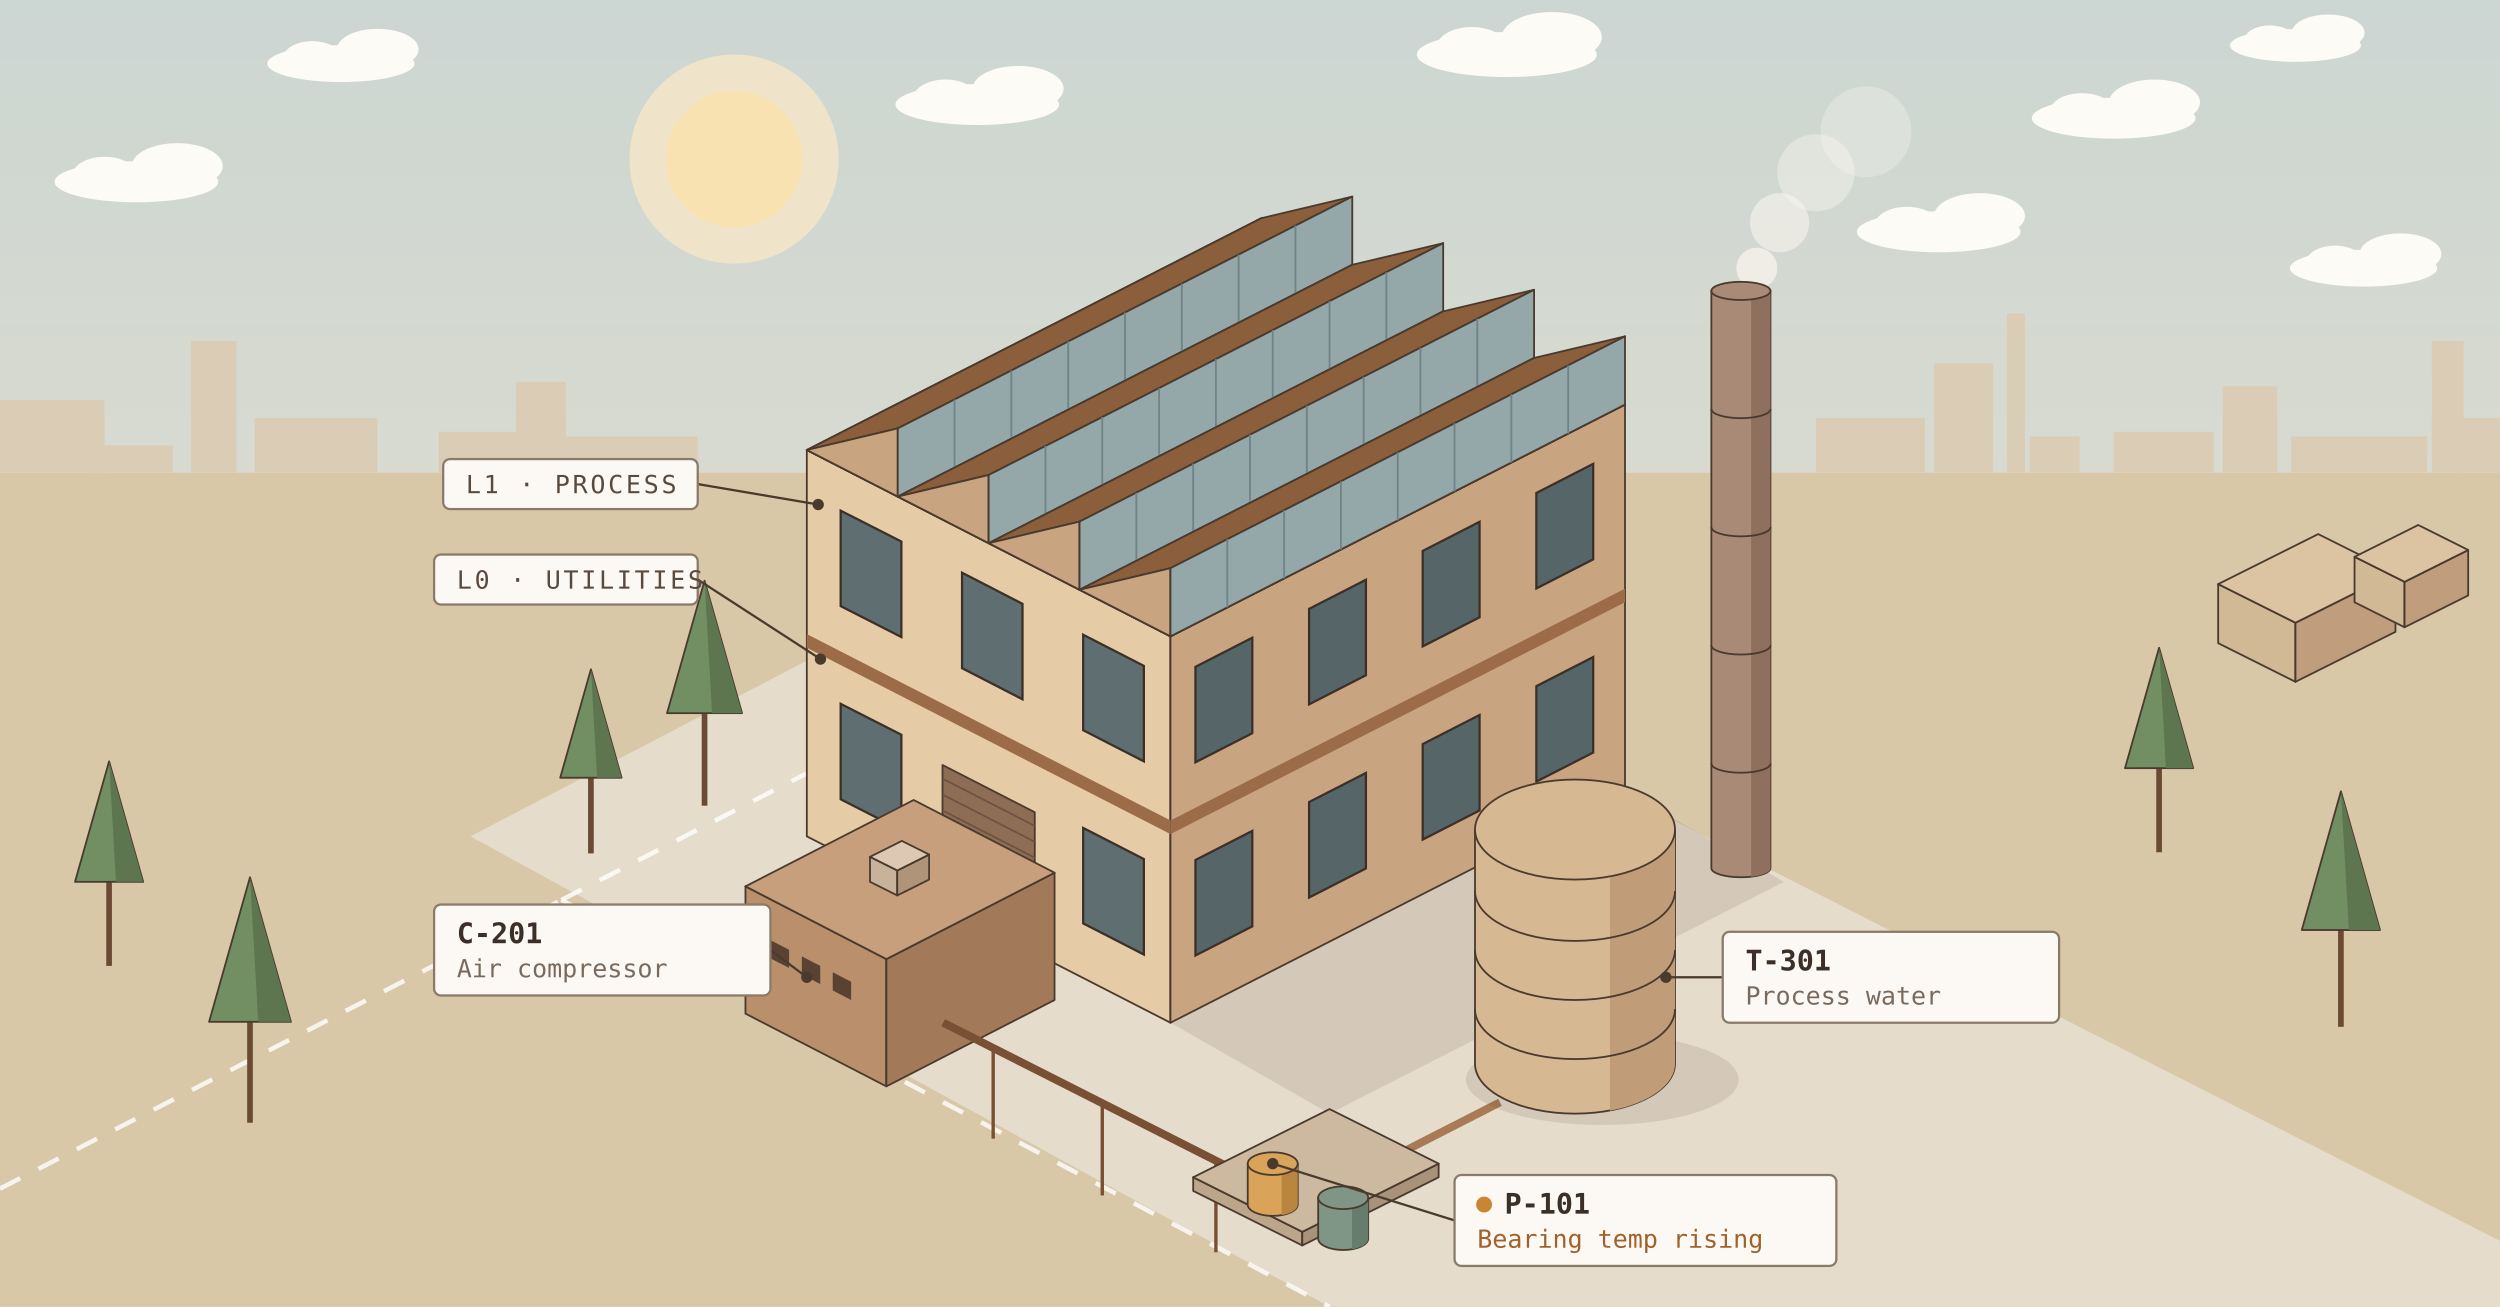
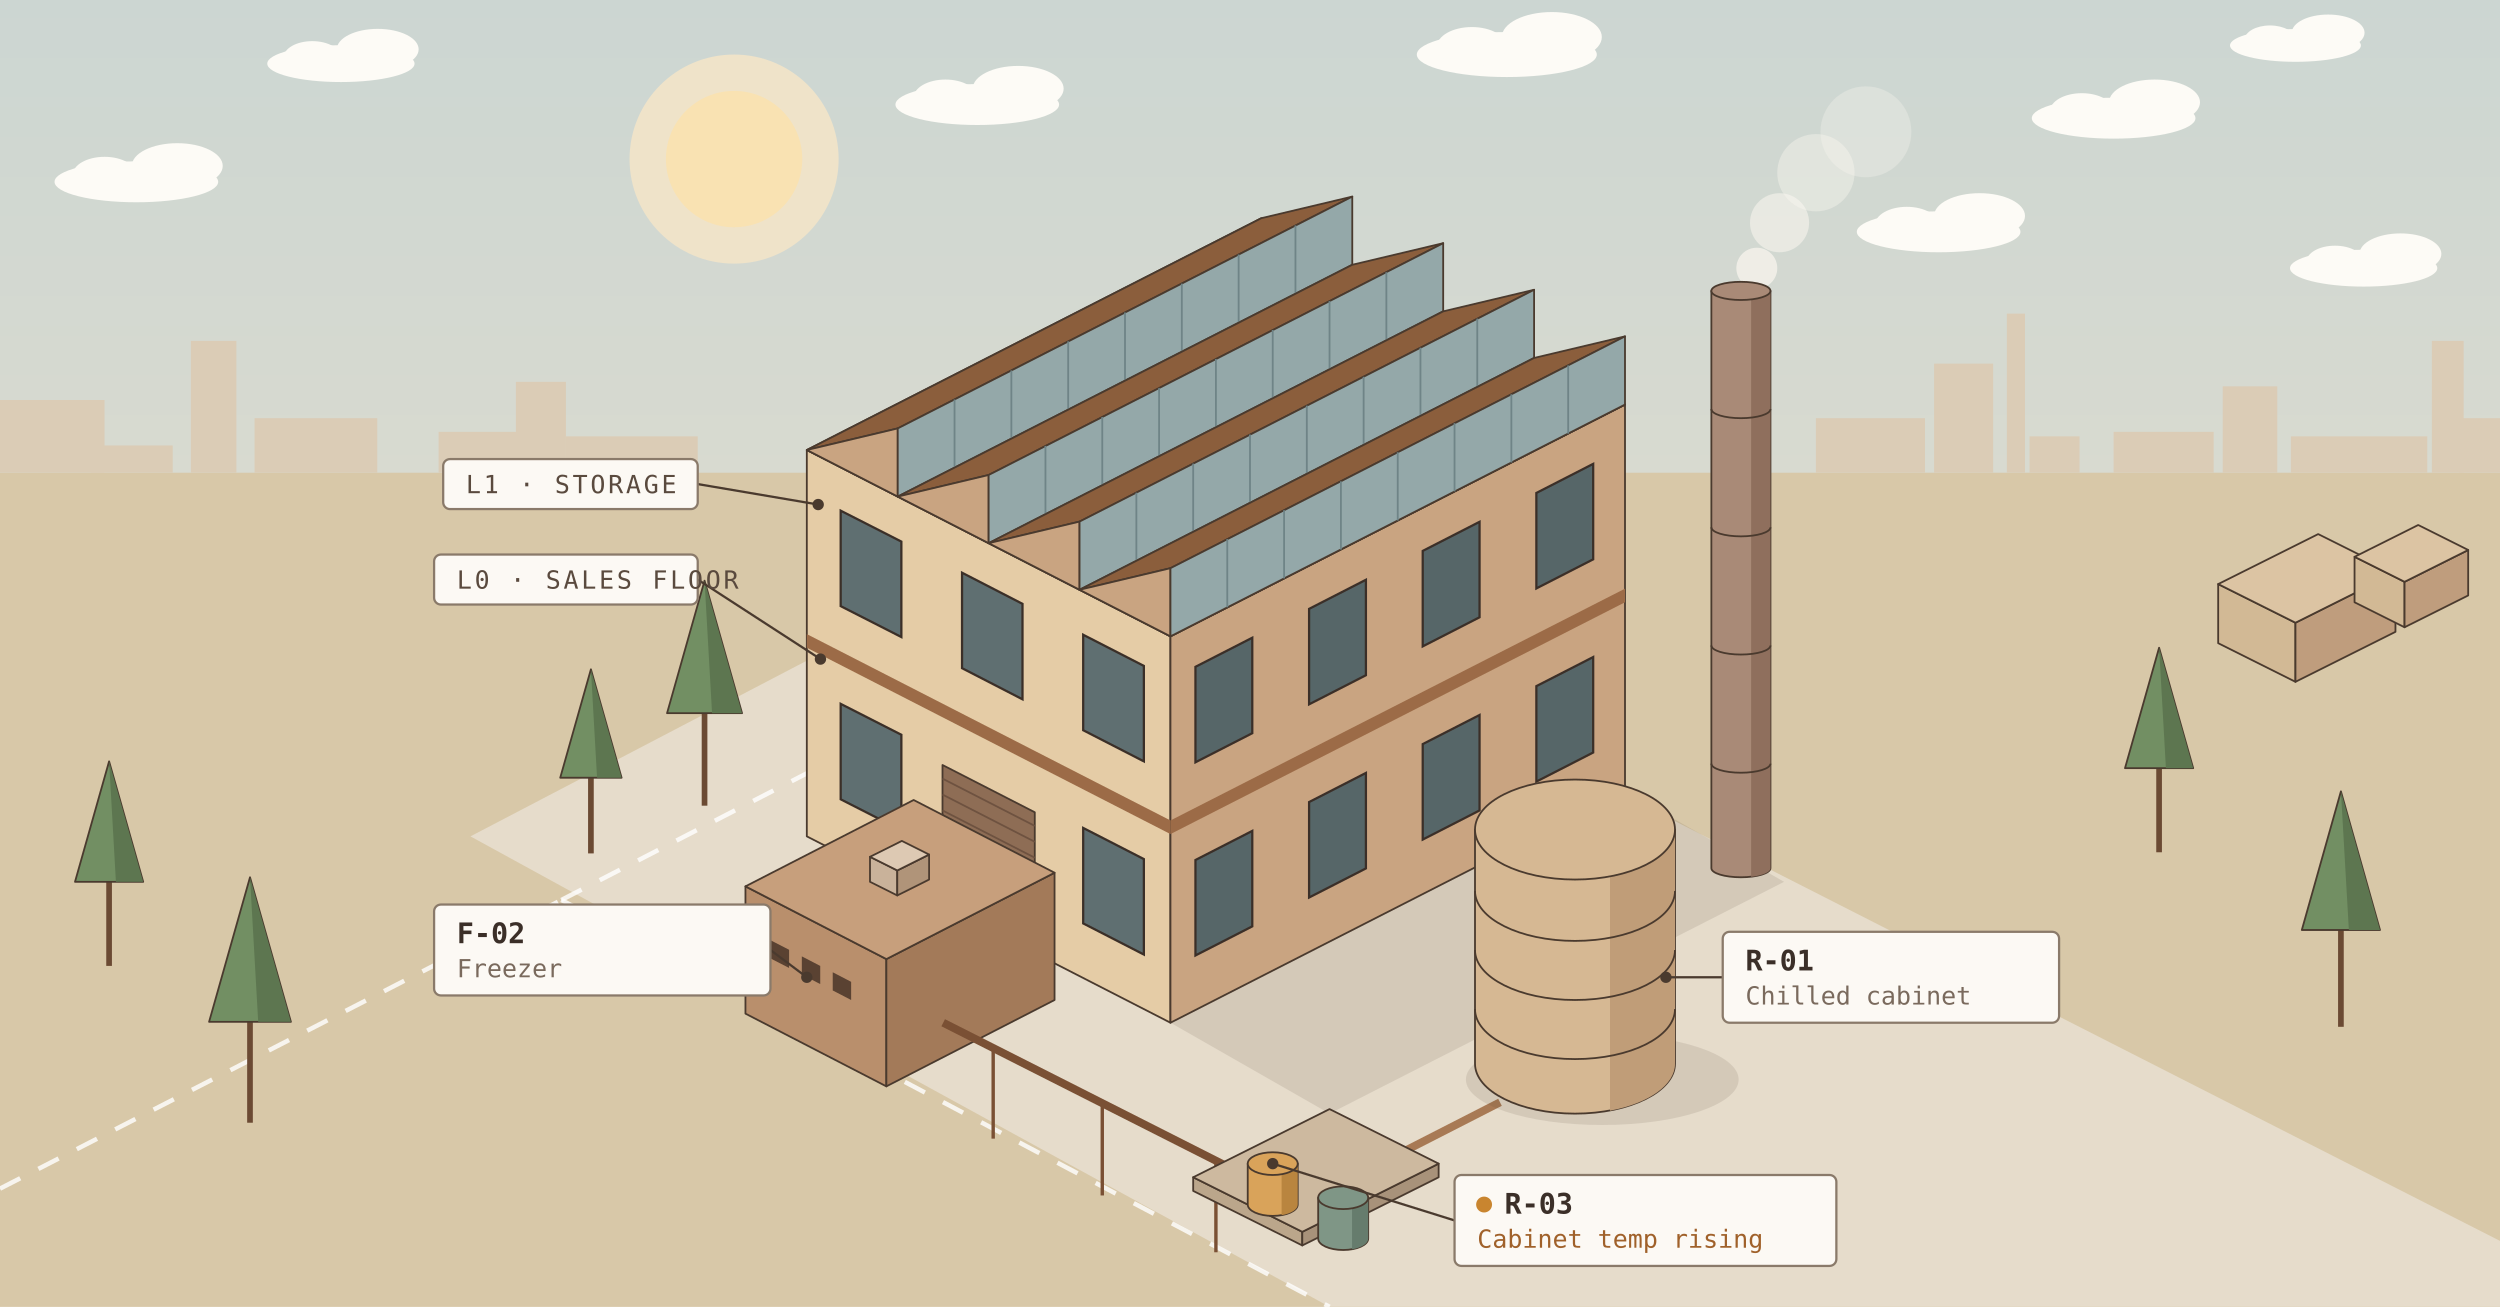
- <svg xmlns="http://www.w3.org/2000/svg" viewBox="0 0 1100 575" preserveAspectRatio="xMidYMid meet" role="img" aria-label="Isometric plant: two-storey process building, utility building, chimney stack, water tank and pump skid">
+ <svg xmlns="http://www.w3.org/2000/svg" viewBox="0 0 1100 575" preserveAspectRatio="xMidYMid meet" role="img" aria-label="Isometric two-storey building with callouts for a chilled cabinet, a freezer and a cabinet whose temperature is rising">
  <defs>
    <linearGradient id="sky" x1="0" y1="0" x2="0" y2="1">
      <stop offset="0" stop-color="#ccd6d2" />
      <stop offset="1" stop-color="#ede1cc" />
    </linearGradient>
  </defs>
  <rect width="1100" height="575" fill="url(#sky)" />
  <rect y="208" width="1100" height="367" fill="#d8c8a8" />
  <g fill="#fdfbf6">
    <ellipse cx="60" cy="80" rx="36.0" ry="9.0" />
    <ellipse cx="78.0" cy="73.0" rx="20.0" ry="10.0" />
    <ellipse cx="46.0" cy="77.0" rx="14.0" ry="8.0" />
  </g>
  <g fill="#fdfbf6">
    <ellipse cx="150" cy="28" rx="32.4" ry="8.1" />
    <ellipse cx="166.2" cy="21.7" rx="18.0" ry="9.0" />
    <ellipse cx="137.4" cy="25.3" rx="12.6" ry="7.2" />
  </g>
  <g fill="#fdfbf6">
    <ellipse cx="930" cy="52" rx="36.0" ry="9.0" />
    <ellipse cx="948.0" cy="45.0" rx="20.0" ry="10.0" />
    <ellipse cx="916.0" cy="49.0" rx="14.0" ry="8.0" />
  </g>
  <g fill="#fdfbf6">
    <ellipse cx="1040" cy="118" rx="32.4" ry="8.1" />
    <ellipse cx="1056.2" cy="111.7" rx="18.0" ry="9.0" />
    <ellipse cx="1027.4" cy="115.3" rx="12.6" ry="7.2" />
  </g>
  <g fill="#fdfbf6">
    <ellipse cx="1010" cy="20" rx="28.8" ry="7.2" />
    <ellipse cx="1024.4" cy="14.4" rx="16.0" ry="8.0" />
    <ellipse cx="998.8" cy="17.6" rx="11.2" ry="6.4" />
  </g>
  <rect x="0" y="176" width="46" height="32" fill="#dbccb6" />
  <rect x="40" y="196" width="36" height="12" fill="#dbccb6" />
  <rect x="84" y="150" width="20" height="58" fill="#dbccb6" />
  <rect x="112" y="184" width="54" height="24" fill="#dbccb6" />
  <rect x="930" y="190" width="44" height="18" fill="#dbccb6" />
  <rect x="978" y="170" width="24" height="38" fill="#dbccb6" />
  <rect x="1008" y="192" width="60" height="16" fill="#dbccb6" />
  <rect x="1070" y="150" width="14" height="58" fill="#dbccb6" />
  <rect x="1082" y="184" width="18" height="24" fill="#dbccb6" />
  <polyline points="0,523 247,396" fill="none" stroke="#ffffff" stroke-width="2" stroke-dasharray="10 9" opacity="0.8" />
  <g transform="translate(0,0)">
    <line x1="48" y1="380" x2="48" y2="425.0" stroke="#6b4a33" stroke-width="2.5" />
    <polygon points="48,335.0 33.0,388.0 63.0,388.0" fill="#728f63" stroke="#4a3a2e" stroke-width="0.8" stroke-linejoin="round" />
    <polygon points="48,335.0 63.0,388.0 51.0,388.0" fill="#5d7650" />
    <line x1="110" y1="440" x2="110" y2="494.0" stroke="#6b4a33" stroke-width="2.5" />
    <polygon points="110,386.0 92.0,449.6 128.0,449.6" fill="#728f63" stroke="#4a3a2e" stroke-width="0.8" stroke-linejoin="round" />
    <polygon points="110,386.0 128.0,449.6 113.6,449.6" fill="#5d7650" />
    <line x1="950" y1="330" x2="950" y2="375.0" stroke="#6b4a33" stroke-width="2.5" />
    <polygon points="950,285.0 935.0,338.0 965.0,338.0" fill="#728f63" stroke="#4a3a2e" stroke-width="0.8" stroke-linejoin="round" />
    <polygon points="950,285.0 965.0,338.0 953.0,338.0" fill="#5d7650" />
    <line x1="1030" y1="400" x2="1030" y2="451.8" stroke="#6b4a33" stroke-width="2.5" />
    <polygon points="1030,348.2 1012.8,409.2 1047.2,409.2" fill="#728f63" stroke="#4a3a2e" stroke-width="0.8" stroke-linejoin="round" />
    <polygon points="1030,348.2 1047.2,409.2 1033.5,409.2" fill="#5d7650" />
  </g>
  <polygon points="1010.0,300.0 976.0,283.0 976.0,257.0 1010.0,274.0" fill="#d2b995" stroke="#4a3a2e" stroke-width="0.8" stroke-linejoin="round" />
  <polygon points="1010.0,300.0 1054.0,278.0 1054.0,252.0 1010.0,274.0" fill="#bf9d7d" stroke="#4a3a2e" stroke-width="0.8" stroke-linejoin="round" />
  <polygon points="1010.0,274.0 976.0,257.0 1020.0,235.0 1054.0,252.0" fill="#dcc4a3" stroke="#4a3a2e" stroke-width="0.8" stroke-linejoin="round" />
  <polygon points="1058.0,276.0 1036.0,265.0 1036.0,245.0 1058.0,256.0" fill="#d2b995" stroke="#4a3a2e" stroke-width="0.8" stroke-linejoin="round" />
  <polygon points="1058.0,276.0 1086.0,262.0 1086.0,242.0 1058.0,256.0" fill="#bf9d7d" stroke="#4a3a2e" stroke-width="0.8" stroke-linejoin="round" />
  <polygon points="1058.0,256.0 1036.0,245.0 1064.0,231.0 1086.0,242.0" fill="#dcc4a3" stroke="#4a3a2e" stroke-width="0.8" stroke-linejoin="round" />
  <g transform="translate(185,0)">
    <circle cx="138" cy="70" r="46" fill="#efe3c9" />
    <circle cx="138" cy="70" r="30" fill="#f9e2b2" />
    <g fill="#fdfbf6">
      <ellipse cx="245" cy="46" rx="36.0" ry="9.0" />
      <ellipse cx="263.0" cy="39.0" rx="20.0" ry="10.0" />
      <ellipse cx="231.0" cy="43.0" rx="14.0" ry="8.0" />
    </g>
    <g fill="#fdfbf6">
      <ellipse cx="478" cy="24" rx="39.6" ry="9.9" />
      <ellipse cx="497.8" cy="16.3" rx="22.0" ry="11.0" />
      <ellipse cx="462.6" cy="20.7" rx="15.4" ry="8.8" />
    </g>
    <g fill="#fdfbf6">
      <ellipse cx="668" cy="102" rx="36.0" ry="9.0" />
      <ellipse cx="686.0" cy="95.0" rx="20.0" ry="10.0" />
      <ellipse cx="654.0" cy="99.0" rx="14.0" ry="8.0" />
    </g>
    <rect x="8" y="190" width="40" height="18" fill="#dbccb6" />
    <rect x="42" y="168" width="22" height="40" fill="#dbccb6" />
    <rect x="64" y="192" width="58" height="16" fill="#dbccb6" />
    <rect x="614" y="184" width="48" height="24" fill="#dbccb6" />
    <rect x="666" y="160" width="26" height="48" fill="#dbccb6" />
    <rect x="698" y="138" width="8" height="70" fill="#dbccb6" />
    <rect x="708" y="192" width="22" height="16" fill="#dbccb6" />
    <polygon points="22.0,368.0 290.0,228.0 915.0,546.0 915.0,575.0 400.0,575.0" fill="#e6dccb" stroke="none" />
    <polyline points="62,396 310,268" fill="none" stroke="#ffffff" stroke-width="2" stroke-dasharray="10 9" opacity="0.8" />
    <polyline points="62,396 400,575" fill="none" stroke="#ffffff" stroke-width="2" stroke-dasharray="10 9" opacity="0.8" />
    <line x1="125" y1="305" x2="125" y2="354.5" stroke="#6b4a33" stroke-width="2.5" />
    <polygon points="125,255.5 108.5,313.8 141.5,313.8" fill="#728f63" stroke="#4a3a2e" stroke-width="0.8" stroke-linejoin="round" />
    <polygon points="125,255.5 141.5,313.8 128.3,313.8" fill="#5d7650" />
    <line x1="75" y1="335" x2="75" y2="375.5" stroke="#6b4a33" stroke-width="2.5" />
    <polygon points="75,294.5 61.5,342.2 88.5,342.2" fill="#728f63" stroke="#4a3a2e" stroke-width="0.8" stroke-linejoin="round" />
    <polygon points="75,294.5 88.5,342.2 77.7,342.2" fill="#5d7650" />
    <polygon points="330.0,450.0 530.0,348.0 600.0,388.0 400.0,490.0" fill="#4a3a2e" opacity="0.12" />
    <polygon points="330.0,450.0 170.0,368.0 170.0,198.0 330.0,280.0" fill="#e5cca6" stroke="#4a3a2e" stroke-width="0.8" stroke-linejoin="round" />
    <polygon points="330.0,450.0 530.0,348.0 530.0,178.0 330.0,280.0" fill="#c9a481" stroke="#4a3a2e" stroke-width="0.8" stroke-linejoin="round" />
    <polygon points="330.0,280.0 170.0,198.0 370.0,96.0 530.0,178.0" fill="#d9b991" stroke="#4a3a2e" stroke-width="0.8" stroke-linejoin="round" />
    <polygon points="318.3,420.0 291.6,406.3 291.6,364.3 318.3,378.0" fill="#5f6f71" stroke="#3b2f28" stroke-width="1" />
    <polygon points="211.6,365.3 184.9,351.7 184.9,309.7 211.6,323.3" fill="#5f6f71" stroke="#3b2f28" stroke-width="1" />
    <polygon points="318.3,335.0 291.6,321.3 291.6,279.3 318.3,293.0" fill="#5f6f71" stroke="#3b2f28" stroke-width="1" />
    <polygon points="264.9,307.7 238.3,294.0 238.3,252.0 264.9,265.7" fill="#5f6f71" stroke="#3b2f28" stroke-width="1" />
    <polygon points="211.6,280.3 184.9,266.7 184.9,224.7 211.6,238.3" fill="#5f6f71" stroke="#3b2f28" stroke-width="1" />
    <polygon points="330.0,367.0 170.0,285.0 170.0,279.0 330.0,361.0" fill="#9c6b47" stroke="none" />
    <polygon points="341.0,420.4 366.0,407.6 366.0,365.6 341.0,378.4" fill="#566668" stroke="#3b2f28" stroke-width="1" />
    <polygon points="391.0,394.9 416.0,382.1 416.0,340.1 391.0,352.9" fill="#566668" stroke="#3b2f28" stroke-width="1" />
    <polygon points="441.0,369.4 466.0,356.6 466.0,314.6 441.0,327.4" fill="#566668" stroke="#3b2f28" stroke-width="1" />
    <polygon points="491.0,343.9 516.0,331.1 516.0,289.1 491.0,301.9" fill="#566668" stroke="#3b2f28" stroke-width="1" />
    <polygon points="341.0,335.4 366.0,322.6 366.0,280.6 341.0,293.4" fill="#566668" stroke="#3b2f28" stroke-width="1" />
    <polygon points="391.0,309.9 416.0,297.1 416.0,255.1 391.0,267.9" fill="#566668" stroke="#3b2f28" stroke-width="1" />
    <polygon points="441.0,284.4 466.0,271.6 466.0,229.6 441.0,242.4" fill="#566668" stroke="#3b2f28" stroke-width="1" />
    <polygon points="491.0,258.9 516.0,246.1 516.0,204.1 491.0,216.9" fill="#566668" stroke="#3b2f28" stroke-width="1" />
    <polygon points="330.0,367.0 530.0,265.0 530.0,259.0 330.0,361.0" fill="#9c6b47" stroke="none" />
    <polygon points="270.3,419.4 229.7,398.6 229.7,336.6 270.3,357.4" fill="#8e6d55" stroke="#4a3a2e" stroke-width="0.8" stroke-linejoin="round" />
    <line x1="270.3" y1="412.4" x2="229.7" y2="391.6" stroke="#6e5240" stroke-width="0.8" />
    <line x1="270.3" y1="405.4" x2="229.7" y2="384.6" stroke="#6e5240" stroke-width="0.8" />
    <line x1="270.3" y1="398.4" x2="229.7" y2="377.6" stroke="#6e5240" stroke-width="0.8" />
    <line x1="270.3" y1="391.4" x2="229.7" y2="370.6" stroke="#6e5240" stroke-width="0.8" />
    <line x1="270.3" y1="384.4" x2="229.7" y2="363.6" stroke="#6e5240" stroke-width="0.8" />
    <line x1="270.3" y1="377.4" x2="229.7" y2="356.6" stroke="#6e5240" stroke-width="0.8" />
    <line x1="270.3" y1="370.4" x2="229.7" y2="349.6" stroke="#6e5240" stroke-width="0.8" />
    <line x1="270.3" y1="363.4" x2="229.7" y2="342.6" stroke="#6e5240" stroke-width="0.8" />
    <polygon points="210.0,188.5 410.0,86.5 370.0,96.0 170.0,198.0" fill="#8b5e3c" stroke="#4a3a2e" stroke-width="0.8" stroke-linejoin="round" />
    <polygon points="210.0,218.5 210.0,188.5 170.0,198.0" fill="#c9a481" stroke="#4a3a2e" stroke-width="0.8" stroke-linejoin="round" />
    <polygon points="210.0,218.5 410.0,116.5 410.0,86.5 210.0,188.5" fill="#94a8a9" stroke="#4a3a2e" stroke-width="0.8" stroke-linejoin="round" />
    <line x1="235.0" y1="205.8" x2="235.0" y2="175.8" stroke="#6f8487" stroke-width="0.8" />
    <line x1="260.0" y1="193.0" x2="260.0" y2="163.0" stroke="#6f8487" stroke-width="0.8" />
    <line x1="285.0" y1="180.2" x2="285.0" y2="150.2" stroke="#6f8487" stroke-width="0.8" />
    <line x1="310.0" y1="167.5" x2="310.0" y2="137.5" stroke="#6f8487" stroke-width="0.8" />
    <line x1="335.0" y1="154.8" x2="335.0" y2="124.8" stroke="#6f8487" stroke-width="0.8" />
    <line x1="360.0" y1="142.0" x2="360.0" y2="112.0" stroke="#6f8487" stroke-width="0.8" />
    <line x1="385.0" y1="129.2" x2="385.0" y2="99.2" stroke="#6f8487" stroke-width="0.8" />
    <polygon points="250.0,209.0 450.0,107.0 410.0,116.5 210.0,218.5" fill="#8b5e3c" stroke="#4a3a2e" stroke-width="0.8" stroke-linejoin="round" />
    <polygon points="250.0,239.0 250.0,209.0 210.0,218.5" fill="#c9a481" stroke="#4a3a2e" stroke-width="0.8" stroke-linejoin="round" />
    <polygon points="250.0,239.0 450.0,137.0 450.0,107.0 250.0,209.0" fill="#94a8a9" stroke="#4a3a2e" stroke-width="0.8" stroke-linejoin="round" />
    <line x1="275.0" y1="226.2" x2="275.0" y2="196.2" stroke="#6f8487" stroke-width="0.8" />
    <line x1="300.0" y1="213.5" x2="300.0" y2="183.5" stroke="#6f8487" stroke-width="0.8" />
    <line x1="325.0" y1="200.8" x2="325.0" y2="170.8" stroke="#6f8487" stroke-width="0.8" />
    <line x1="350.0" y1="188.0" x2="350.0" y2="158.0" stroke="#6f8487" stroke-width="0.8" />
    <line x1="375.0" y1="175.2" x2="375.0" y2="145.2" stroke="#6f8487" stroke-width="0.8" />
    <line x1="400.0" y1="162.5" x2="400.0" y2="132.5" stroke="#6f8487" stroke-width="0.8" />
    <line x1="425.0" y1="149.8" x2="425.0" y2="119.8" stroke="#6f8487" stroke-width="0.8" />
    <polygon points="290.0,229.5 490.0,127.5 450.0,137.0 250.0,239.0" fill="#8b5e3c" stroke="#4a3a2e" stroke-width="0.8" stroke-linejoin="round" />
    <polygon points="290.0,259.5 290.0,229.5 250.0,239.0" fill="#c9a481" stroke="#4a3a2e" stroke-width="0.8" stroke-linejoin="round" />
    <polygon points="290.0,259.5 490.0,157.5 490.0,127.5 290.0,229.5" fill="#94a8a9" stroke="#4a3a2e" stroke-width="0.8" stroke-linejoin="round" />
    <line x1="315.0" y1="246.8" x2="315.0" y2="216.8" stroke="#6f8487" stroke-width="0.8" />
    <line x1="340.0" y1="234.0" x2="340.0" y2="204.0" stroke="#6f8487" stroke-width="0.8" />
    <line x1="365.0" y1="221.2" x2="365.0" y2="191.2" stroke="#6f8487" stroke-width="0.8" />
    <line x1="390.0" y1="208.5" x2="390.0" y2="178.5" stroke="#6f8487" stroke-width="0.8" />
    <line x1="415.0" y1="195.8" x2="415.0" y2="165.8" stroke="#6f8487" stroke-width="0.8" />
    <line x1="440.0" y1="183.0" x2="440.0" y2="153.0" stroke="#6f8487" stroke-width="0.8" />
    <line x1="465.0" y1="170.2" x2="465.0" y2="140.2" stroke="#6f8487" stroke-width="0.8" />
    <polygon points="330.0,250.0 530.0,148.0 490.0,157.5 290.0,259.5" fill="#8b5e3c" stroke="#4a3a2e" stroke-width="0.8" stroke-linejoin="round" />
    <polygon points="330.0,280.0 330.0,250.0 290.0,259.5" fill="#c9a481" stroke="#4a3a2e" stroke-width="0.8" stroke-linejoin="round" />
    <polygon points="330.0,280.0 530.0,178.0 530.0,148.0 330.0,250.0" fill="#94a8a9" stroke="#4a3a2e" stroke-width="0.8" stroke-linejoin="round" />
    <line x1="355.0" y1="267.2" x2="355.0" y2="237.2" stroke="#6f8487" stroke-width="0.8" />
    <line x1="380.0" y1="254.5" x2="380.0" y2="224.5" stroke="#6f8487" stroke-width="0.8" />
    <line x1="405.0" y1="241.8" x2="405.0" y2="211.8" stroke="#6f8487" stroke-width="0.8" />
    <line x1="430.0" y1="229.0" x2="430.0" y2="199.0" stroke="#6f8487" stroke-width="0.8" />
    <line x1="455.0" y1="216.2" x2="455.0" y2="186.2" stroke="#6f8487" stroke-width="0.8" />
    <line x1="480.0" y1="203.5" x2="480.0" y2="173.5" stroke="#6f8487" stroke-width="0.8" />
    <line x1="505.0" y1="190.8" x2="505.0" y2="160.8" stroke="#6f8487" stroke-width="0.8" />
    <polygon points="205.0,478.0 143.0,446.0 143.0,390.0 205.0,422.0" fill="#b98f6c" stroke="#4a3a2e" stroke-width="0.8" stroke-linejoin="round" />
    <polygon points="205.0,478.0 279.0,440.0 279.0,384.0 205.0,422.0" fill="#a37a59" stroke="#4a3a2e" stroke-width="0.8" stroke-linejoin="round" />
    <polygon points="205.0,422.0 143.0,390.0 217.0,352.0 279.0,384.0" fill="#c79f7c" stroke="#4a3a2e" stroke-width="0.8" stroke-linejoin="round" />
    <polygon points="189.5,440.0 181.4,435.8 181.4,427.8 189.5,432.0" fill="#5a4232" stroke="none" />
    <polygon points="175.9,433.0 167.8,428.8 167.8,420.8 175.9,425.0" fill="#5a4232" stroke="none" />
    <polygon points="162.2,425.9 154.2,421.8 154.2,413.8 162.2,417.9" fill="#5a4232" stroke="none" />
    <polygon points="209.8,394.0 197.8,388.0 197.8,377.0 209.8,383.0" fill="#c9b29a" stroke="#4a3a2e" stroke-width="0.8" stroke-linejoin="round" />
    <polygon points="209.8,394.0 223.8,387.0 223.8,376.0 209.8,383.0" fill="#b09479" stroke="#4a3a2e" stroke-width="0.8" stroke-linejoin="round" />
    <polygon points="209.8,383.0 197.8,377.0 211.8,370.0 223.8,376.0" fill="#ddc9b3" stroke="#4a3a2e" stroke-width="0.8" stroke-linejoin="round" />
    <polyline points="230,450 398,535 440,512" fill="none" stroke="#7a5034" stroke-width="3.5" />
    <line x1="430" y1="508" x2="475" y2="485" stroke="#a87a55" stroke-width="3.5" />
    <line x1="252" y1="461" x2="252" y2="501" stroke="#7a5034" stroke-width="1.5" />
    <line x1="300" y1="486" x2="300" y2="526" stroke="#7a5034" stroke-width="1.5" />
    <line x1="350" y1="511" x2="350" y2="551" stroke="#7a5034" stroke-width="1.5" />
    <circle cx="588" cy="118" r="9" fill="#fbf7f0" opacity="0.7" />
    <circle cx="598" cy="98" r="13" fill="#fbf7f0" opacity="0.55" />
    <circle cx="614" cy="76" r="17" fill="#fbf7f0" opacity="0.4" />
    <circle cx="636" cy="58" r="20" fill="#fbf7f0" opacity="0.3" />
    <path d="M568,128 V382 A13,4 0 0 0 594,382 V128 Z" fill="#a98a77" stroke="#4a3a2e" stroke-width="0.8" stroke-linejoin="round" />
    <path d="M585.5,131.8 V385.8 A13,4 0 0 0 594,382 V128 A13,4 0 0 1 585.5,131.8 Z" fill="#8f6f5d" />
    <path d="M568,180 A13,4 0 0 0 594,180" fill="none" stroke="#4a3a2e" stroke-width="0.8" stroke-linejoin="round" />
    <path d="M568,232 A13,4 0 0 0 594,232" fill="none" stroke="#4a3a2e" stroke-width="0.8" stroke-linejoin="round" />
    <path d="M568,284 A13,4 0 0 0 594,284" fill="none" stroke="#4a3a2e" stroke-width="0.8" stroke-linejoin="round" />
    <path d="M568,336 A13,4 0 0 0 594,336" fill="none" stroke="#4a3a2e" stroke-width="0.8" stroke-linejoin="round" />
    <ellipse cx="581" cy="128" rx="13" ry="4" fill="#a98a77" stroke="#4a3a2e" stroke-width="0.8" stroke-linejoin="round" />
    <ellipse cx="520" cy="475" rx="60" ry="20" fill="#4a3a2e" opacity="0.12" />
    <path d="M464,365 V468 A44,22 0 0 0 552,468 V365 Z" fill="#d6b893" stroke="#4a3a2e" stroke-width="0.8" stroke-linejoin="round" />
    <path d="M523.4,385.7 V488.7 A44,22 0 0 0 552,468 V365 A44,22 0 0 1 523.4,385.7 Z" fill="#c09d78" />
    <path d="M464,392 A44,22 0 0 0 552,392" fill="none" stroke="#4a3a2e" stroke-width="0.8" stroke-linejoin="round" />
    <path d="M464,418 A44,22 0 0 0 552,418" fill="none" stroke="#4a3a2e" stroke-width="0.8" stroke-linejoin="round" />
    <path d="M464,444 A44,22 0 0 0 552,444" fill="none" stroke="#4a3a2e" stroke-width="0.8" stroke-linejoin="round" />
    <ellipse cx="508" cy="365" rx="44" ry="22" fill="#d6b893" stroke="#4a3a2e" stroke-width="0.8" stroke-linejoin="round" />
    <polygon points="388.0,548.0 340.0,524.0 340.0,518.0 388.0,542.0" fill="#bba68b" stroke="#4a3a2e" stroke-width="0.8" stroke-linejoin="round" />
    <polygon points="388.0,548.0 448.0,518.0 448.0,512.0 388.0,542.0" fill="#a8927a" stroke="#4a3a2e" stroke-width="0.8" stroke-linejoin="round" />
    <polygon points="388.0,542.0 340.0,518.0 400.0,488.0 448.0,512.0" fill="#cdb99f" stroke="#4a3a2e" stroke-width="0.8" stroke-linejoin="round" />
    <path d="M364,512 V530 A11,5 0 0 0 386,530 V512 Z" fill="#d9a35a" stroke="#4a3a2e" stroke-width="0.8" stroke-linejoin="round" />
    <path d="M378.9,516.7 V534.7 A11,5 0 0 0 386,530 V512 A11,5 0 0 1 378.9,516.7 Z" fill="#b9853f" />
    <ellipse cx="375" cy="512" rx="11" ry="5" fill="#d9a35a" stroke="#4a3a2e" stroke-width="0.8" stroke-linejoin="round" />
    <path d="M395,527 V545 A11,5 0 0 0 417,545 V527 Z" fill="#7f9686" stroke="#4a3a2e" stroke-width="0.8" stroke-linejoin="round" />
    <path d="M409.9,531.7 V549.7 A11,5 0 0 0 417,545 V527 A11,5 0 0 1 409.9,531.7 Z" fill="#667c6d" />
    <ellipse cx="406" cy="527" rx="11" ry="5" fill="#7f9686" stroke="#4a3a2e" stroke-width="0.8" stroke-linejoin="round" />
    <g font-family="JetBrains Mono, ui-monospace, Consolas, monospace">
      <line x1="122" y1="213.0" x2="175" y2="222" stroke="#4a3a2e" stroke-width="1" />
      <circle cx="175" cy="222" r="2.5" fill="#4a3a2e" />
      <rect x="10" y="202" width="112" height="22" rx="3" fill="#fcf9f4" stroke="#8a7a6a" />
-       <text x="20" y="217" font-size="11" letter-spacing="1.2" fill="#5a4a3e">L1 · PROCESS</text>
+       <text x="20" y="217" font-size="11" letter-spacing="1.2" fill="#5a4a3e">L1 · STORAGE</text>
      <line x1="122" y1="255.0" x2="176" y2="290" stroke="#4a3a2e" stroke-width="1" />
      <circle cx="176" cy="290" r="2.5" fill="#4a3a2e" />
      <rect x="6" y="244" width="116" height="22" rx="3" fill="#fcf9f4" stroke="#8a7a6a" />
-       <text x="16" y="259" font-size="11" letter-spacing="1.2" fill="#5a4a3e">L0 · UTILITIES</text>
+       <text x="16" y="259" font-size="11" letter-spacing="1.2" fill="#5a4a3e">L0 · SALES FLOOR</text>
      <line x1="154" y1="418.0" x2="170" y2="430" stroke="#4a3a2e" stroke-width="1" />
      <circle cx="170" cy="430" r="2.5" fill="#4a3a2e" />
      <rect x="6" y="398" width="148" height="40" rx="3" fill="#fcf9f4" stroke="#8a7a6a" />
-       <text x="16" y="415" font-size="12.5" font-weight="600" fill="#3b2f28">C-201</text>
-       <text x="16" y="430" font-size="11" fill="#7a6a5d">Air compressor</text>
+       <text x="16" y="415" font-size="12.5" font-weight="600" fill="#3b2f28">F-02</text>
+       <text x="16" y="430" font-size="11" fill="#7a6a5d">Freezer</text>
      <line x1="573" y1="430.0" x2="548" y2="430" stroke="#4a3a2e" stroke-width="1" />
      <circle cx="548" cy="430" r="2.5" fill="#4a3a2e" />
      <rect x="573" y="410" width="148" height="40" rx="3" fill="#fcf9f4" stroke="#8a7a6a" />
-       <text x="583" y="427" font-size="12.5" font-weight="600" fill="#3b2f28">T-301</text>
-       <text x="583" y="442" font-size="11" fill="#7a6a5d">Process water</text>
+       <text x="583" y="427" font-size="12.5" font-weight="600" fill="#3b2f28">R-01</text>
+       <text x="583" y="442" font-size="11" fill="#7a6a5d">Chilled cabinet</text>
      <line x1="455" y1="537.0" x2="375" y2="512" stroke="#4a3a2e" stroke-width="1" />
      <circle cx="375" cy="512" r="2.5" fill="#4a3a2e" />
      <rect x="455" y="517" width="168" height="40" rx="3" fill="#fcf9f4" stroke="#8a7a6a" />
      <circle cx="468" cy="530" r="3.5" fill="#c9852f" />
-       <text x="477" y="534" font-size="12.5" font-weight="600" fill="#3b2f28">P-101</text>
-       <text x="465" y="549" font-size="11" fill="#a0612a">Bearing temp rising</text>
+       <text x="477" y="534" font-size="12.5" font-weight="600" fill="#3b2f28">R-03</text>
+       <text x="465" y="549" font-size="11" fill="#a0612a">Cabinet temp rising</text>
    </g>
  </g>
</svg>
